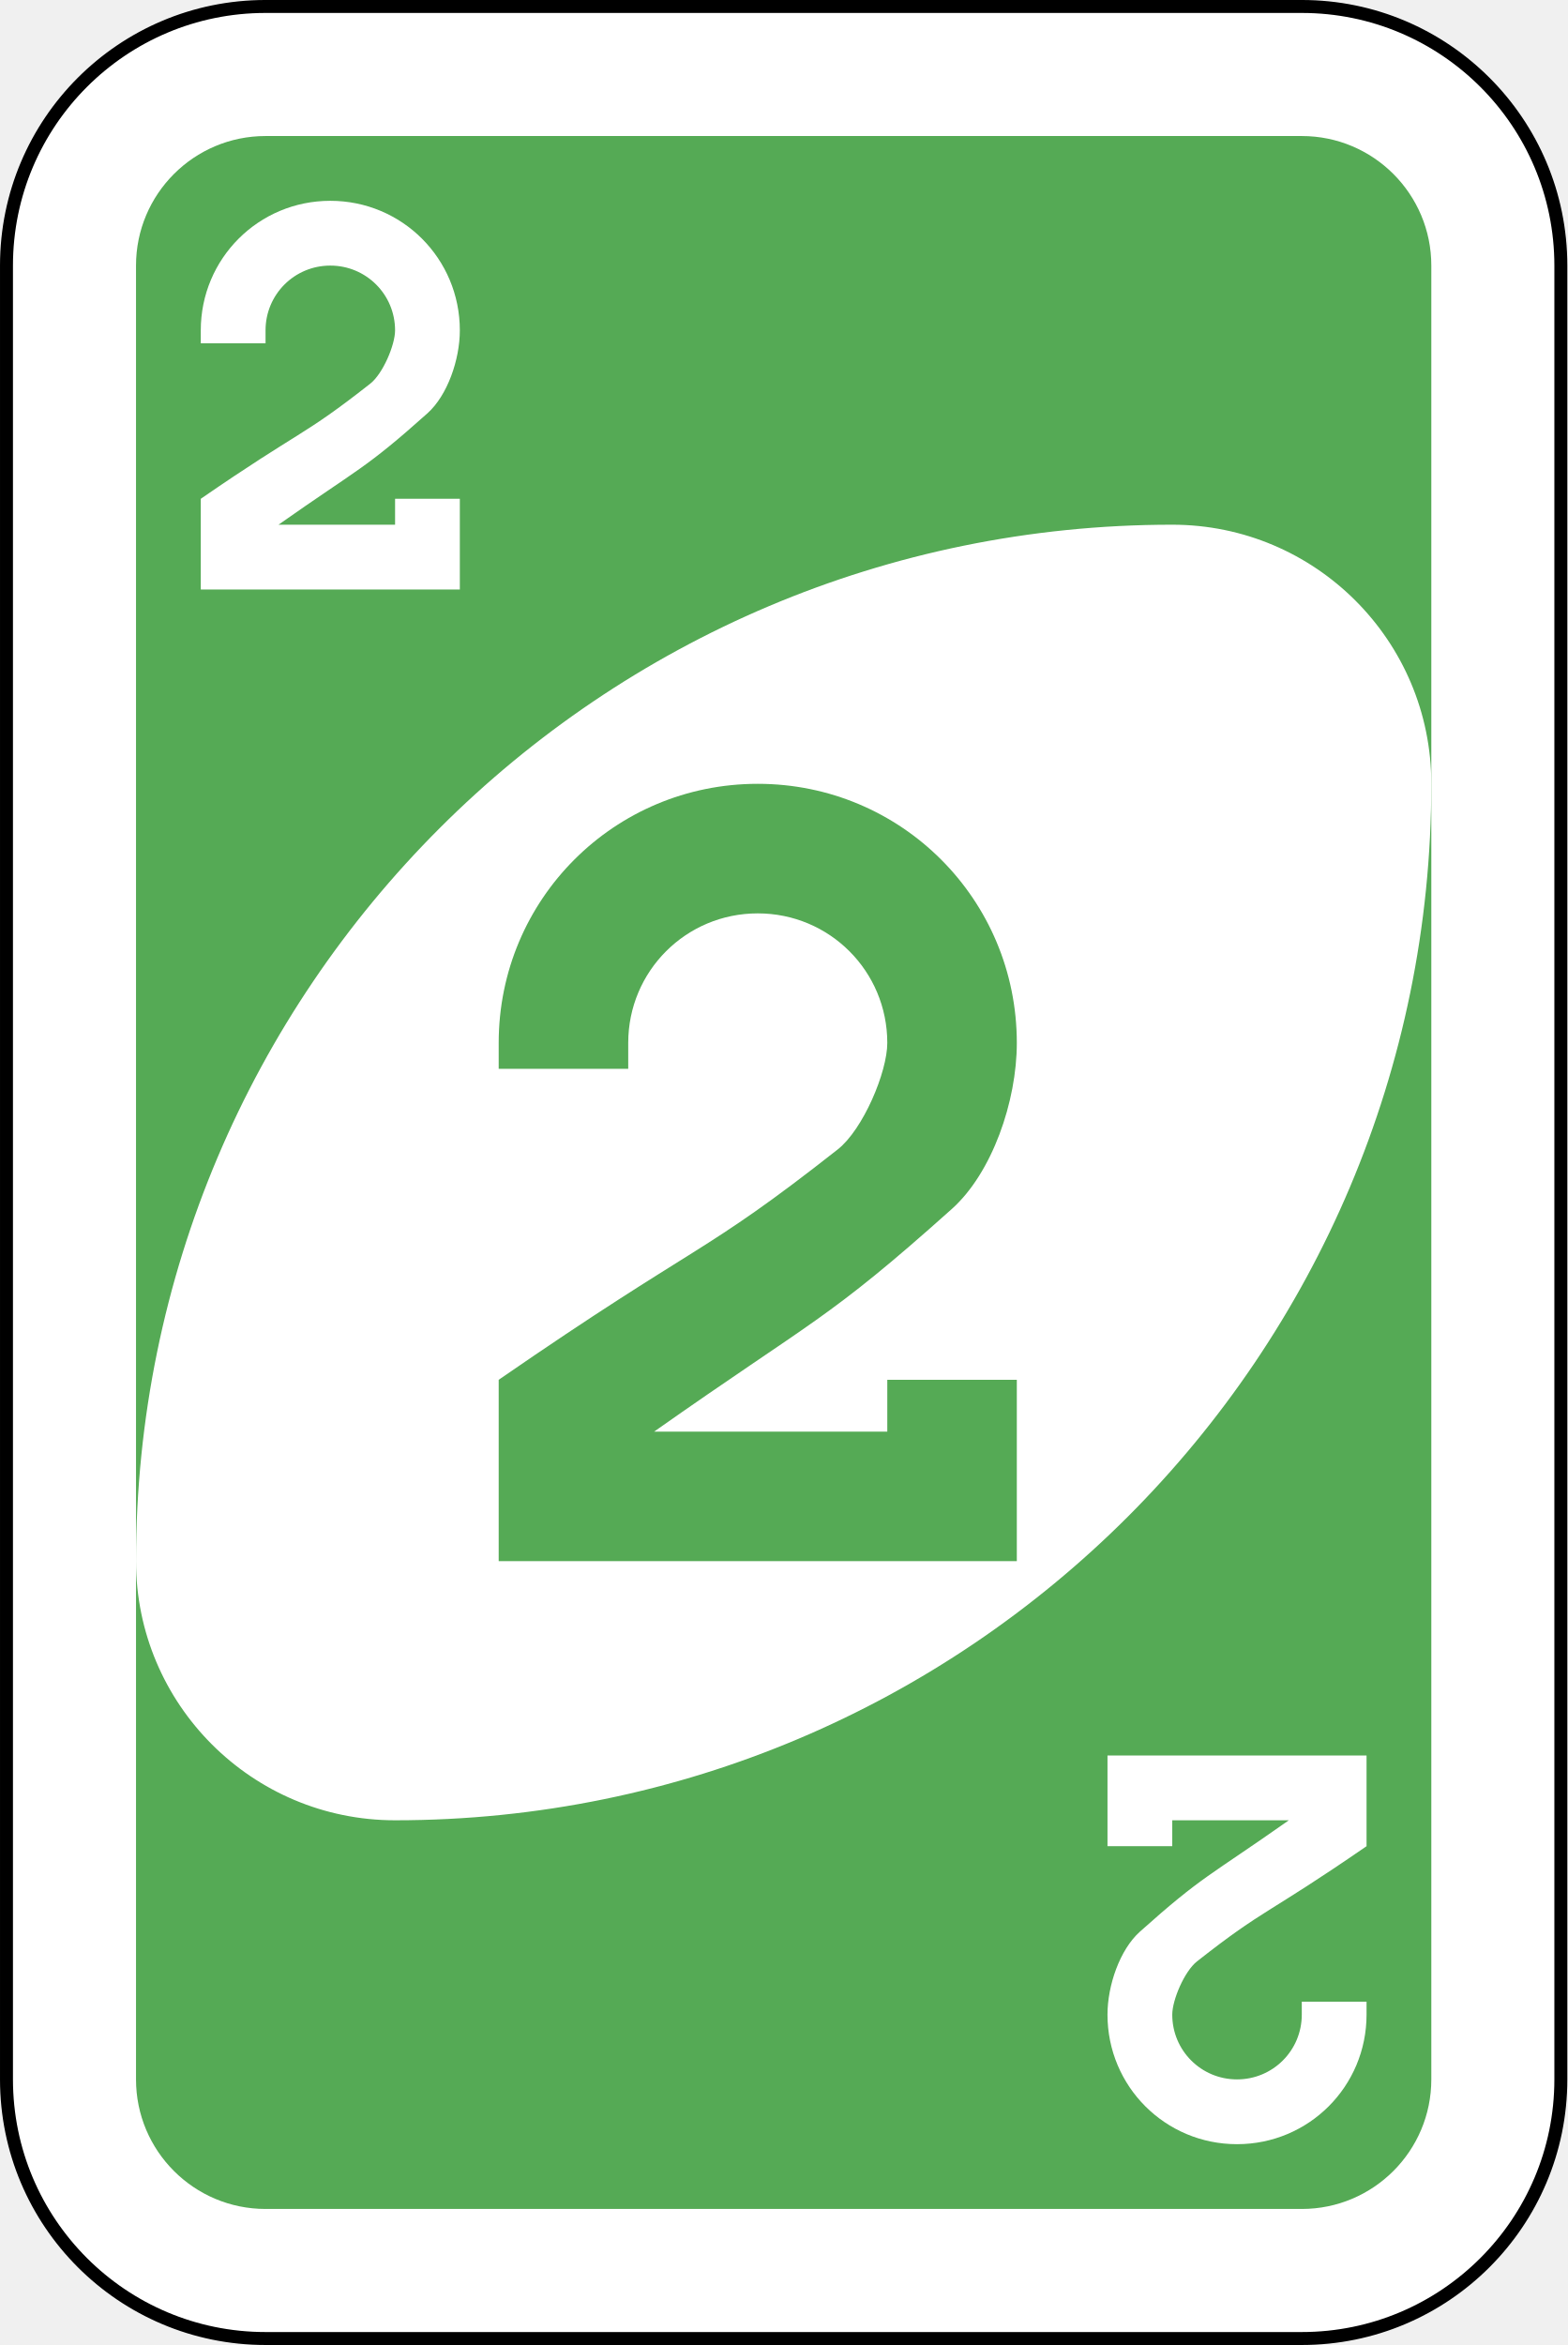
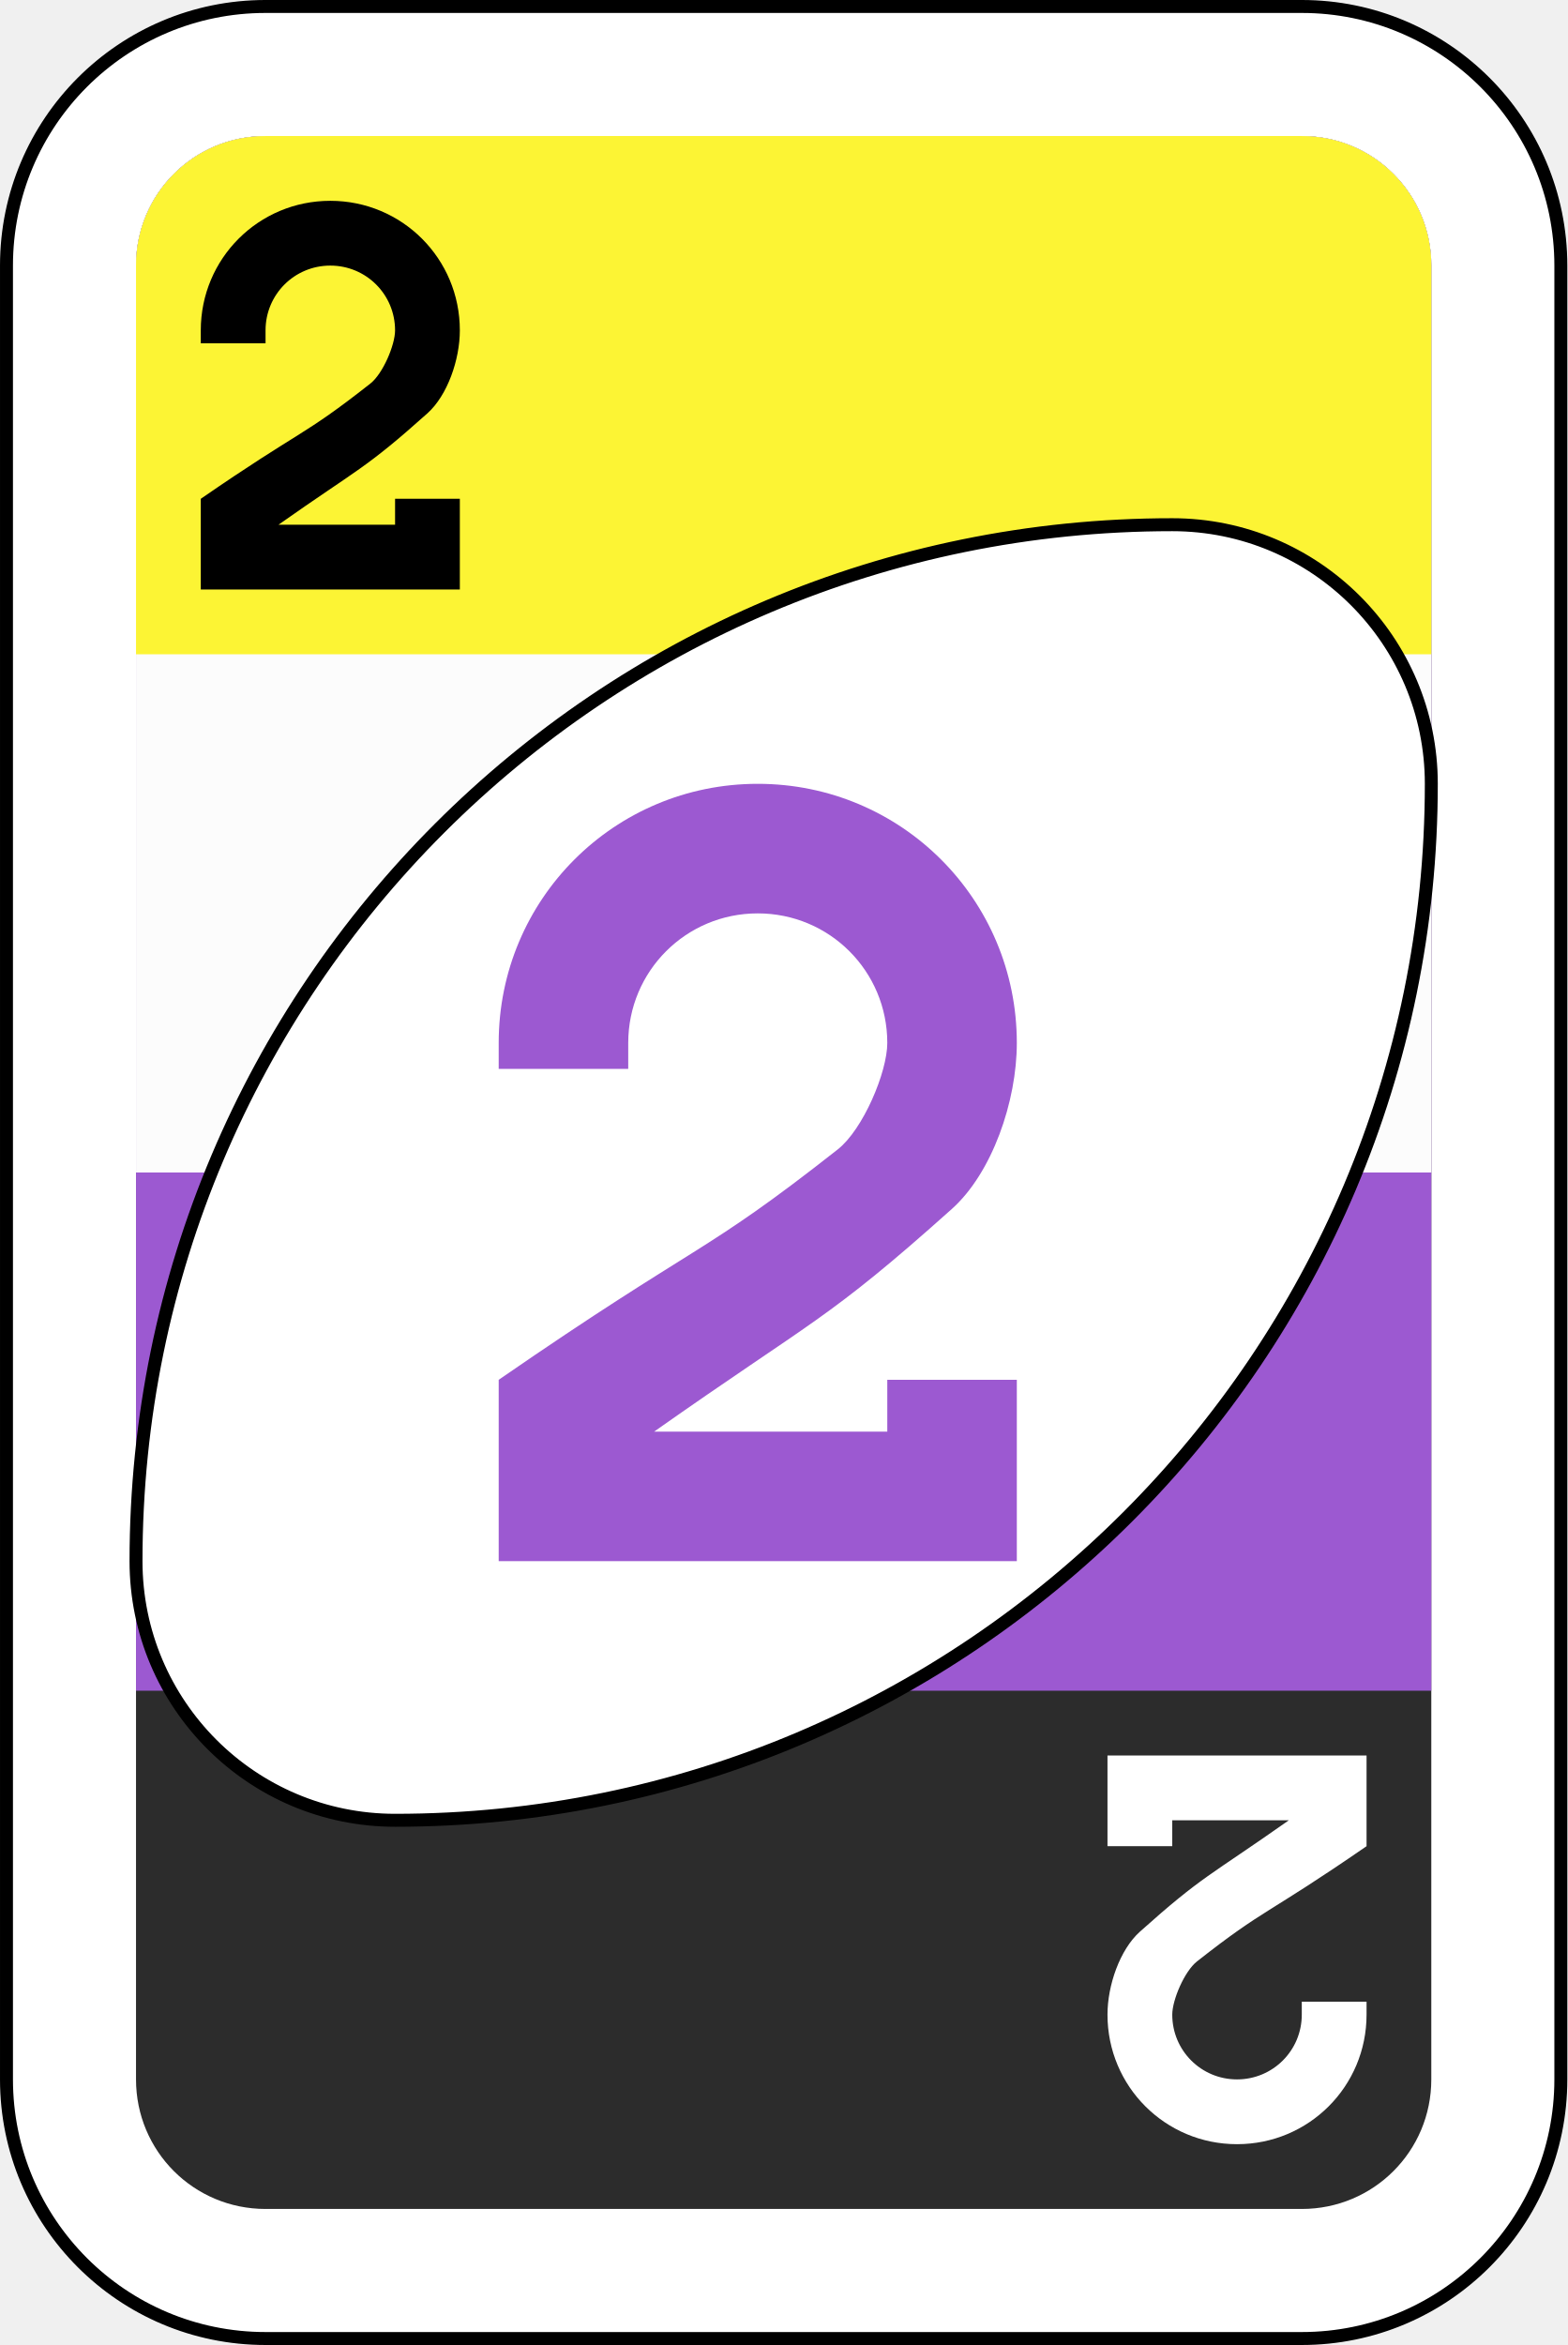
<svg xmlns="http://www.w3.org/2000/svg" width="68.298mm" height="102.164mm" viewBox="0 0 242 362" id="svg6717" version="1.1">
  <defs id="defs6719" />
  <g id="layer1" transform="translate(-236.1428,-337.0765)">
-     <g id="g6571-2" transform="matrix(4,0,0,4,-242.8572,-991.3724)">
-       <rect style="fill:#ffffff;fill-opacity:1;fill-rule:evenodd;stroke:#000000;stroke-width:0.5;stroke-miterlimit:4;stroke-dasharray:none" id="rect2987-8-6" y="332.362" x="120" ry="10" rx="10" height="90" width="60" />
-       <rect style="fill:#55aa55;fill-opacity:1;fill-rule:evenodd;stroke:none" id="rect3757-26-5" y="337.362" x="125" ry="5" rx="5" height="80" width="50" />
-       <path style="fill:#ffffff;fill-opacity:1;fill-rule:evenodd;stroke:none" id="path3773-0-4-8-4-60-32" d="m 165,352.362 c -22.091,0 -40,17.909 -40,40 0,5.523 4.477,10 10,10 22.091,0 40,-17.909 40,-40 0,-5.523 -4.477,-10 -10,-10 z" />
-       <path style="fill:#55aa55;fill-opacity:1;stroke:none" id="rect3163-52-9-8-1-1-2-7-3-6-5-44" d="m 149,362.362 c -5.54,0 -10,4.46 -10,10 l 0,1 5,0 0,-1 c 0,-2.77 2.23,-5 5,-5 2.77,0 5,2.23 5,5 0,1.127 -0.936,3.34 -1.912,4.109 -5.305,4.175 -5.249,3.485 -13.088,8.891 l 0,7 10,0 10,0 0,-5 0,-2 -5,0 0,2 -5,0 -4,0 c 6.19,-4.359 6.643,-4.253 11.493,-8.594 1.554,-1.391 2.507,-4.151 2.507,-6.406 0,-5.54 -4.46,-10 -10,-10 z" />
-       <path style="fill:#ffffff;fill-opacity:1;stroke:none" id="rect3163-52-9-8-1-1-2-7-3-6-0-9-4" d="m 132.5,339.862 c -2.77,0 -5,2.23 -5,5 l 0,0.5 2.5,0 0,-0.5 c 0,-1.385 1.115,-2.5 2.5,-2.5 1.385,0 2.5,1.115 2.5,2.5 0,0.564 -0.468,1.67 -0.956,2.055 -2.652,2.087 -2.624,1.743 -6.544,4.445 l 0,3.5 5,0 5,0 0,-2.5 0,-1 -2.5,0 0,1 -2.5,0 -2,0 c 3.095,-2.179 3.321,-2.127 5.747,-4.297 0.777,-0.695 1.253,-2.076 1.253,-3.203 0,-2.77 -2.23,-5 -5,-5 z" />
-       <path style="fill:#ffffff;fill-opacity:1;stroke:none" id="rect3163-52-9-8-1-1-2-7-3-6-0-4-2" d="m 167.5,414.862 c 2.77,0 5,-2.23 5,-5 l 0,-0.5 -2.5,0 0,0.5 c 0,1.385 -1.115,2.5 -2.5,2.5 -1.385,0 -2.5,-1.115 -2.5,-2.5 0,-0.564 0.468,-1.67 0.956,-2.055 2.652,-2.087 2.624,-1.743 6.544,-4.445 l 0,-3.5 -5,0 -5,0 0,2.5 0,1 2.5,0 0,-1 2.5,0 2,0 c -3.095,2.179 -3.321,2.127 -5.747,4.297 -0.777,0.695 -1.253,2.076 -1.253,3.203 0,2.77 2.23,5 5,5 z" />
+     <g id="layer1-0" transform="translate(-9.1461334e-5,-1.109877e-4)">
+       <rect style="fill:#ffffff;fill-opacity:1;fill-rule:evenodd;stroke:#000000;stroke-width:2;stroke-miterlimit:4;stroke-dasharray:none" id="rect2987-8-5-81-7-5-7-3" y="338.076" x="237.143" ry="40" rx="40" height="360" width="240" />
+       <g id="g926" transform="matrix(0.6666656,0,0,1.599999,257.1428,358.0764)">
+         <path id="path906" style="fill:#2c2c2c;fill-opacity:1;stroke-width:1.102" d="m 43.732,22.4 c -11.819,0 -21.332,9.513 -21.332,21.332 V 342.4 c 0,11.819 9.513,21.332 21.332,21.332 H 214.4 c 11.819,0 21.332,-9.513 21.332,-21.332 V 43.732 c 0,-11.819 -9.513,-21.332 -21.332,-21.332 z" transform="matrix(1.406252,0,0,0.5859381,-31.49997,-13.12499)" />
+         <path id="path908" style="fill:#9c59d1;fill-opacity:1;stroke-width:1.102" d="m 43.732,22.4 c -11.819,0 -21.332,9.513 -21.332,21.332 V 278.4 H 235.732 V 43.732 c 0,-11.819 -9.513,-21.332 -21.332,-21.332 z" transform="matrix(1.406252,0,0,0.5859381,-31.49997,-13.12499)" />
+         <path id="path910" style="fill:#fcfcfc;fill-opacity:1;stroke-width:1.102" d="m 43.732,22.4 c -11.819,0 -21.332,9.513 -21.332,21.332 V 193.066 H 235.732 V 43.732 c 0,-11.819 -9.513,-21.332 -21.332,-21.332 z" transform="matrix(1.406252,0,0,0.5859381,-31.49997,-13.12499)" />
+         <path id="path912" style="fill:#fcf434;fill-opacity:1;stroke-width:1.102" d="m 43.732,22.4 c -11.819,0 -21.332,9.513 -21.332,21.332 V 107.732 H 235.732 V 43.732 c 0,-11.819 -9.513,-21.332 -21.332,-21.332 z" transform="matrix(1.406252,0,0,0.5859381,-31.49997,-13.12499)" />
+       </g>
+       <path style="fill:#ffffff;fill-opacity:1;fill-rule:evenodd;stroke:#000000;stroke-width:2;stroke-miterlimit:4;stroke-dasharray:none;stroke-opacity:1" id="path3773-0-4-8-4-60-3-86-29-2-7-7" d="m 417.143,418.076 c -88.366,0 -160,71.634 -160,160 0,22.091 17.909,40 40,40 88.366,0 160,-71.634 160,-160 0,-22.091 -17.909,-40 -40,-40 z" />
    </g>
+     <path style="fill:#9c59d1;fill-opacity:1;stroke:none;stroke-width:4" id="rect3163-52-9-8-1-1-2-7-3-6-5-44" d="m 353.143,458.076 c -22.16,0 -40,17.84 -40,40 v 4 h 20 v -4 c 0,-11.08 8.92,-20 20,-20 11.08,0 20,8.92 20,20 0,4.51 -3.742,13.361 -7.65,16.436 -21.219,16.7 -20.995,13.942 -52.35,35.564 v 28 h 40 40 v -20 -8 h -20 v 8 h -20 -16 c 24.76,-17.435 26.571,-17.012 45.972,-34.375 6.216,-5.563 10.028,-16.604 10.028,-25.625 0,-22.16 -17.84,-40 -40,-40 z" />
+     <path style="fill:#000000;fill-opacity:1;stroke:none;stroke-width:4" id="rect3163-52-9-8-1-1-2-7-3-6-0-9-4" d="m 287.143,368.076 c -11.08,0 -20,8.92 -20,20 v 2 h 10 v -2 c 0,-5.54 4.46,-10 10,-10 5.54,0 10,4.46 10,10 0,2.255 -1.871,6.68 -3.825,8.218 -10.61,8.35 -10.498,6.971 -26.175,17.782 v 14 h 20 20 v -10 -4 h -10 v 4 h -10 -8 c 12.38,-8.717 13.285,-8.506 22.986,-17.187 3.108,-2.782 5.014,-8.302 5.014,-12.813 0,-11.08 -8.92,-20 -20,-20 z" />
+     <path style="fill:#ffffff;fill-opacity:1;stroke:none;stroke-width:4" id="rect3163-52-9-8-1-1-2-7-3-6-0-4-2" d="m 427.143,668.076 c 11.08,0 20,-8.92 20,-20 v -2 h -10 v 2 c 0,5.54 -4.46,10 -10,10 -5.54,0 -10,-4.46 -10,-10 0,-2.255 1.871,-6.68 3.825,-8.218 10.61,-8.35 10.498,-6.971 26.175,-17.782 v -14 h -20 -20 v 10 4 h 10 v -4 h 10 8 c -12.38,8.717 -13.285,8.506 -22.986,17.187 -3.108,2.782 -5.014,8.302 -5.014,12.813 0,11.08 8.92,20 20,20 z" />
  </g>
</svg>
